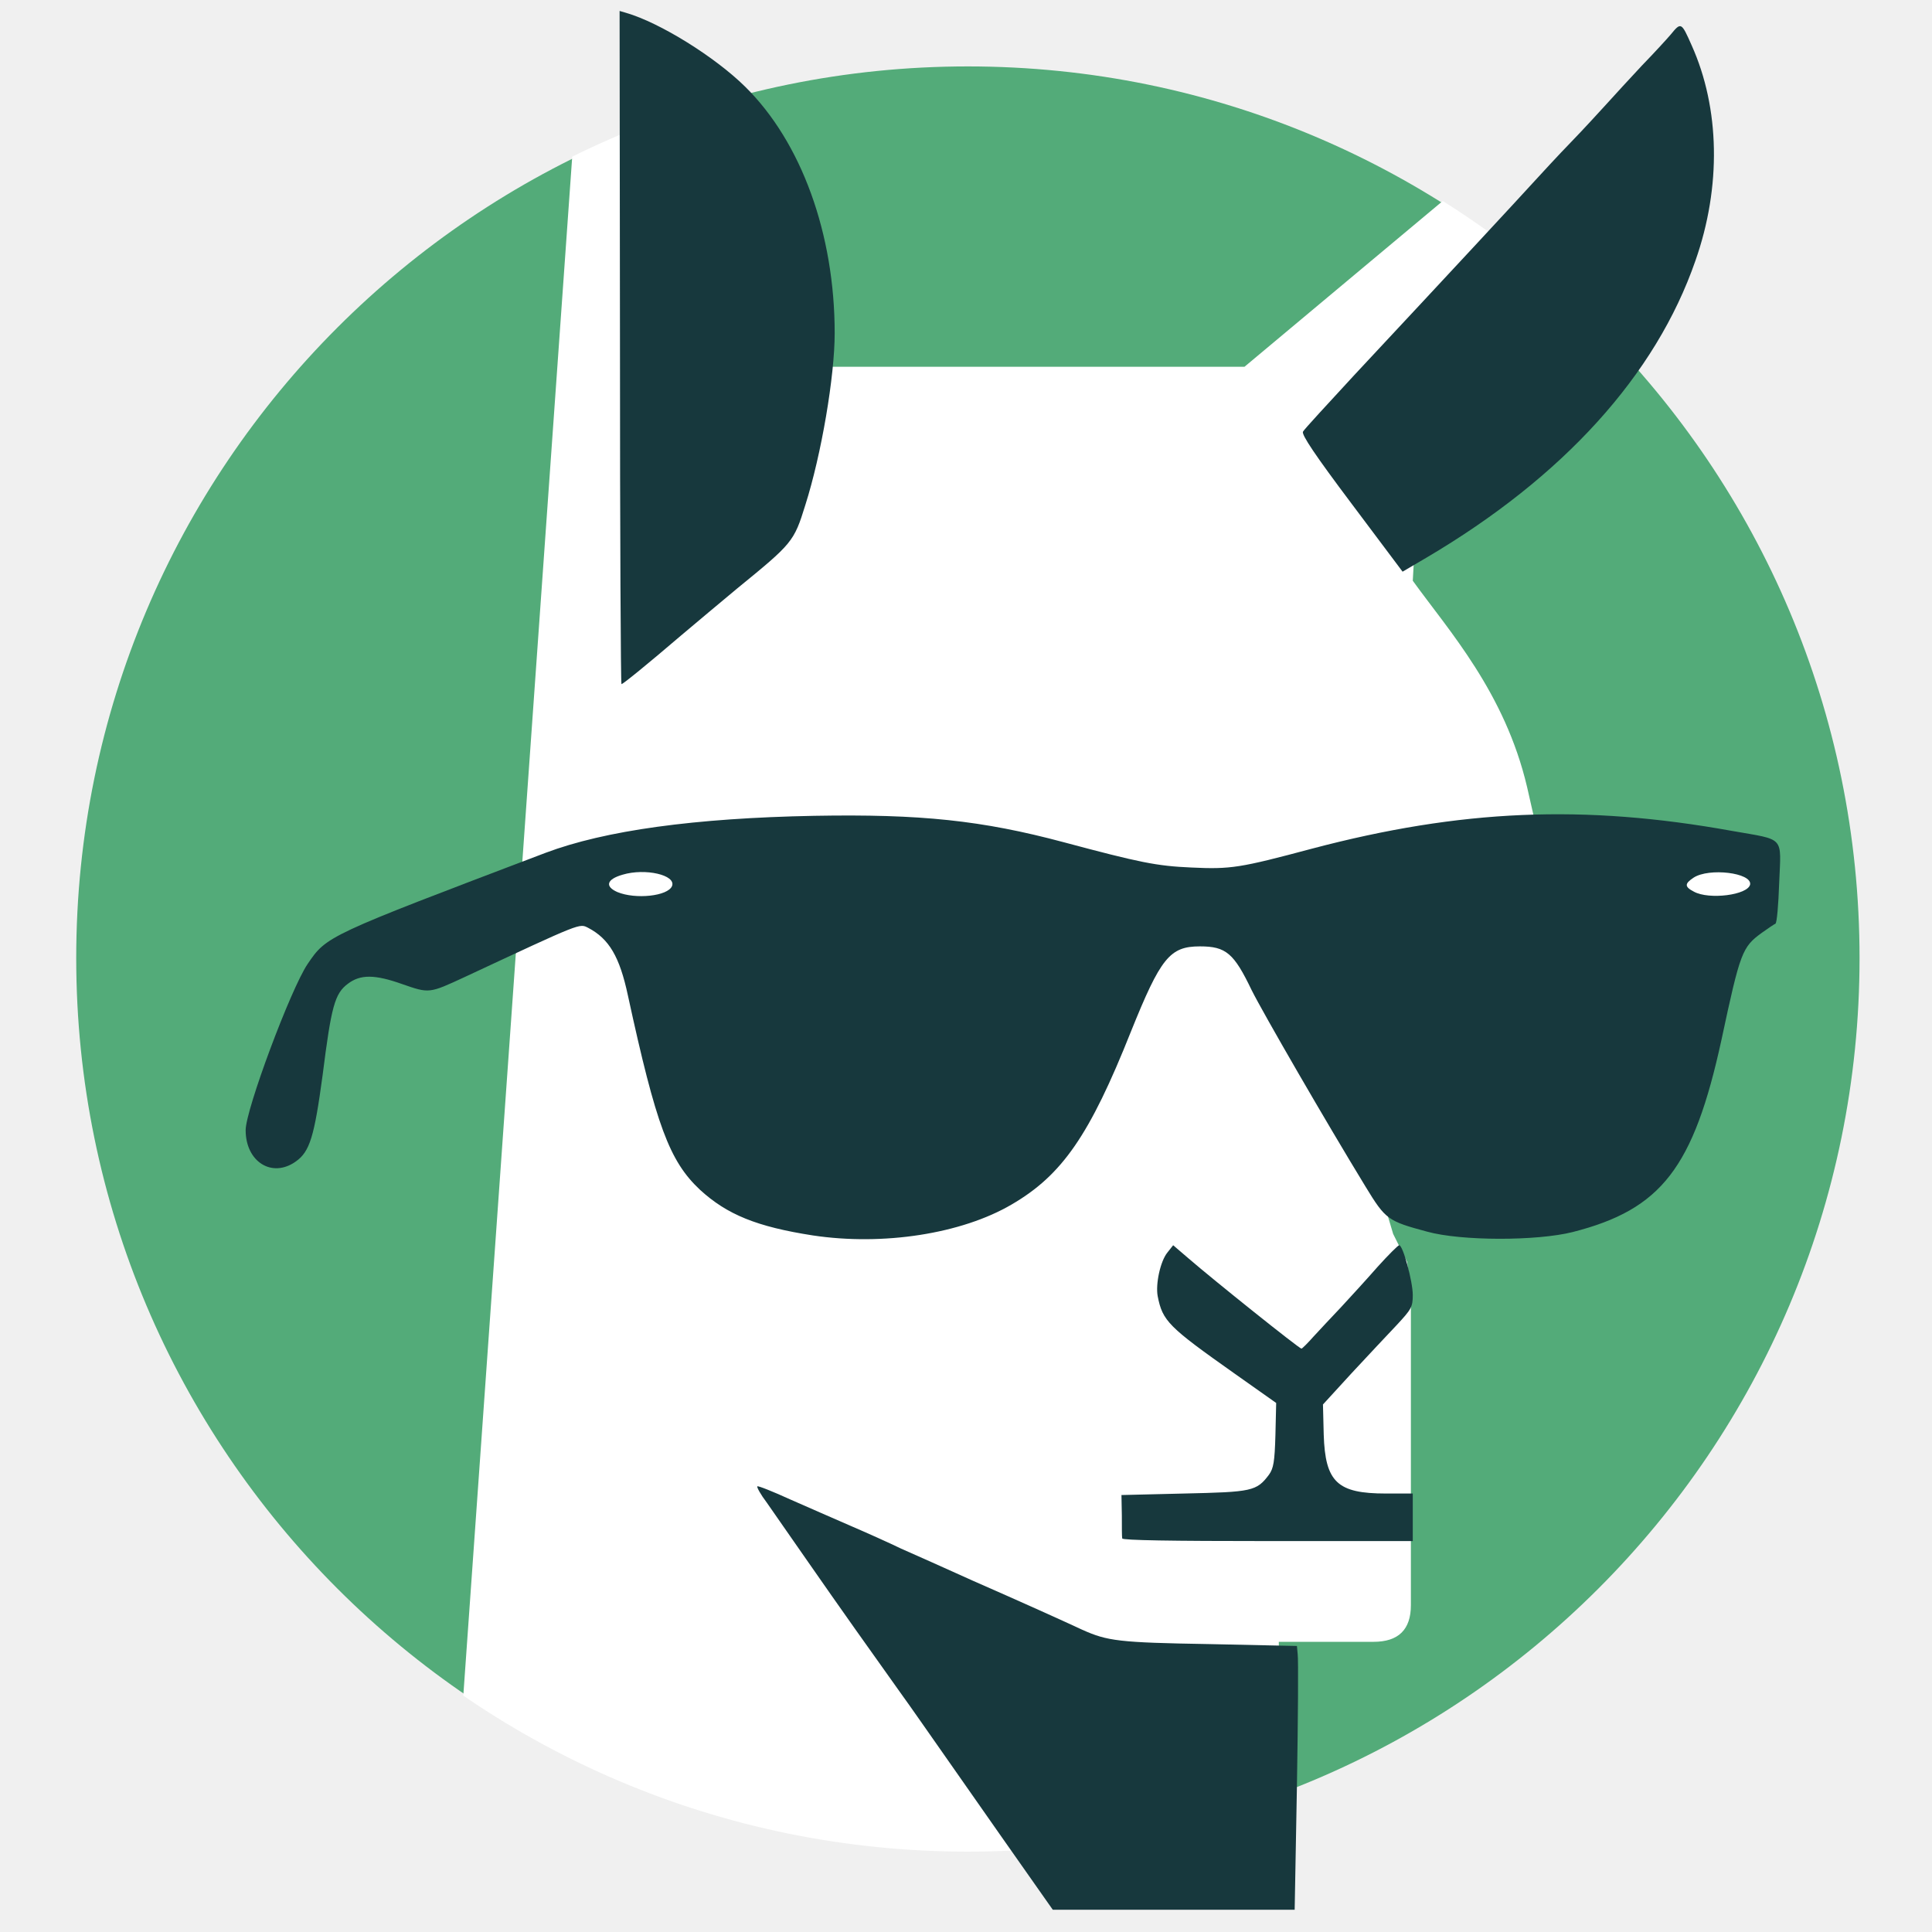
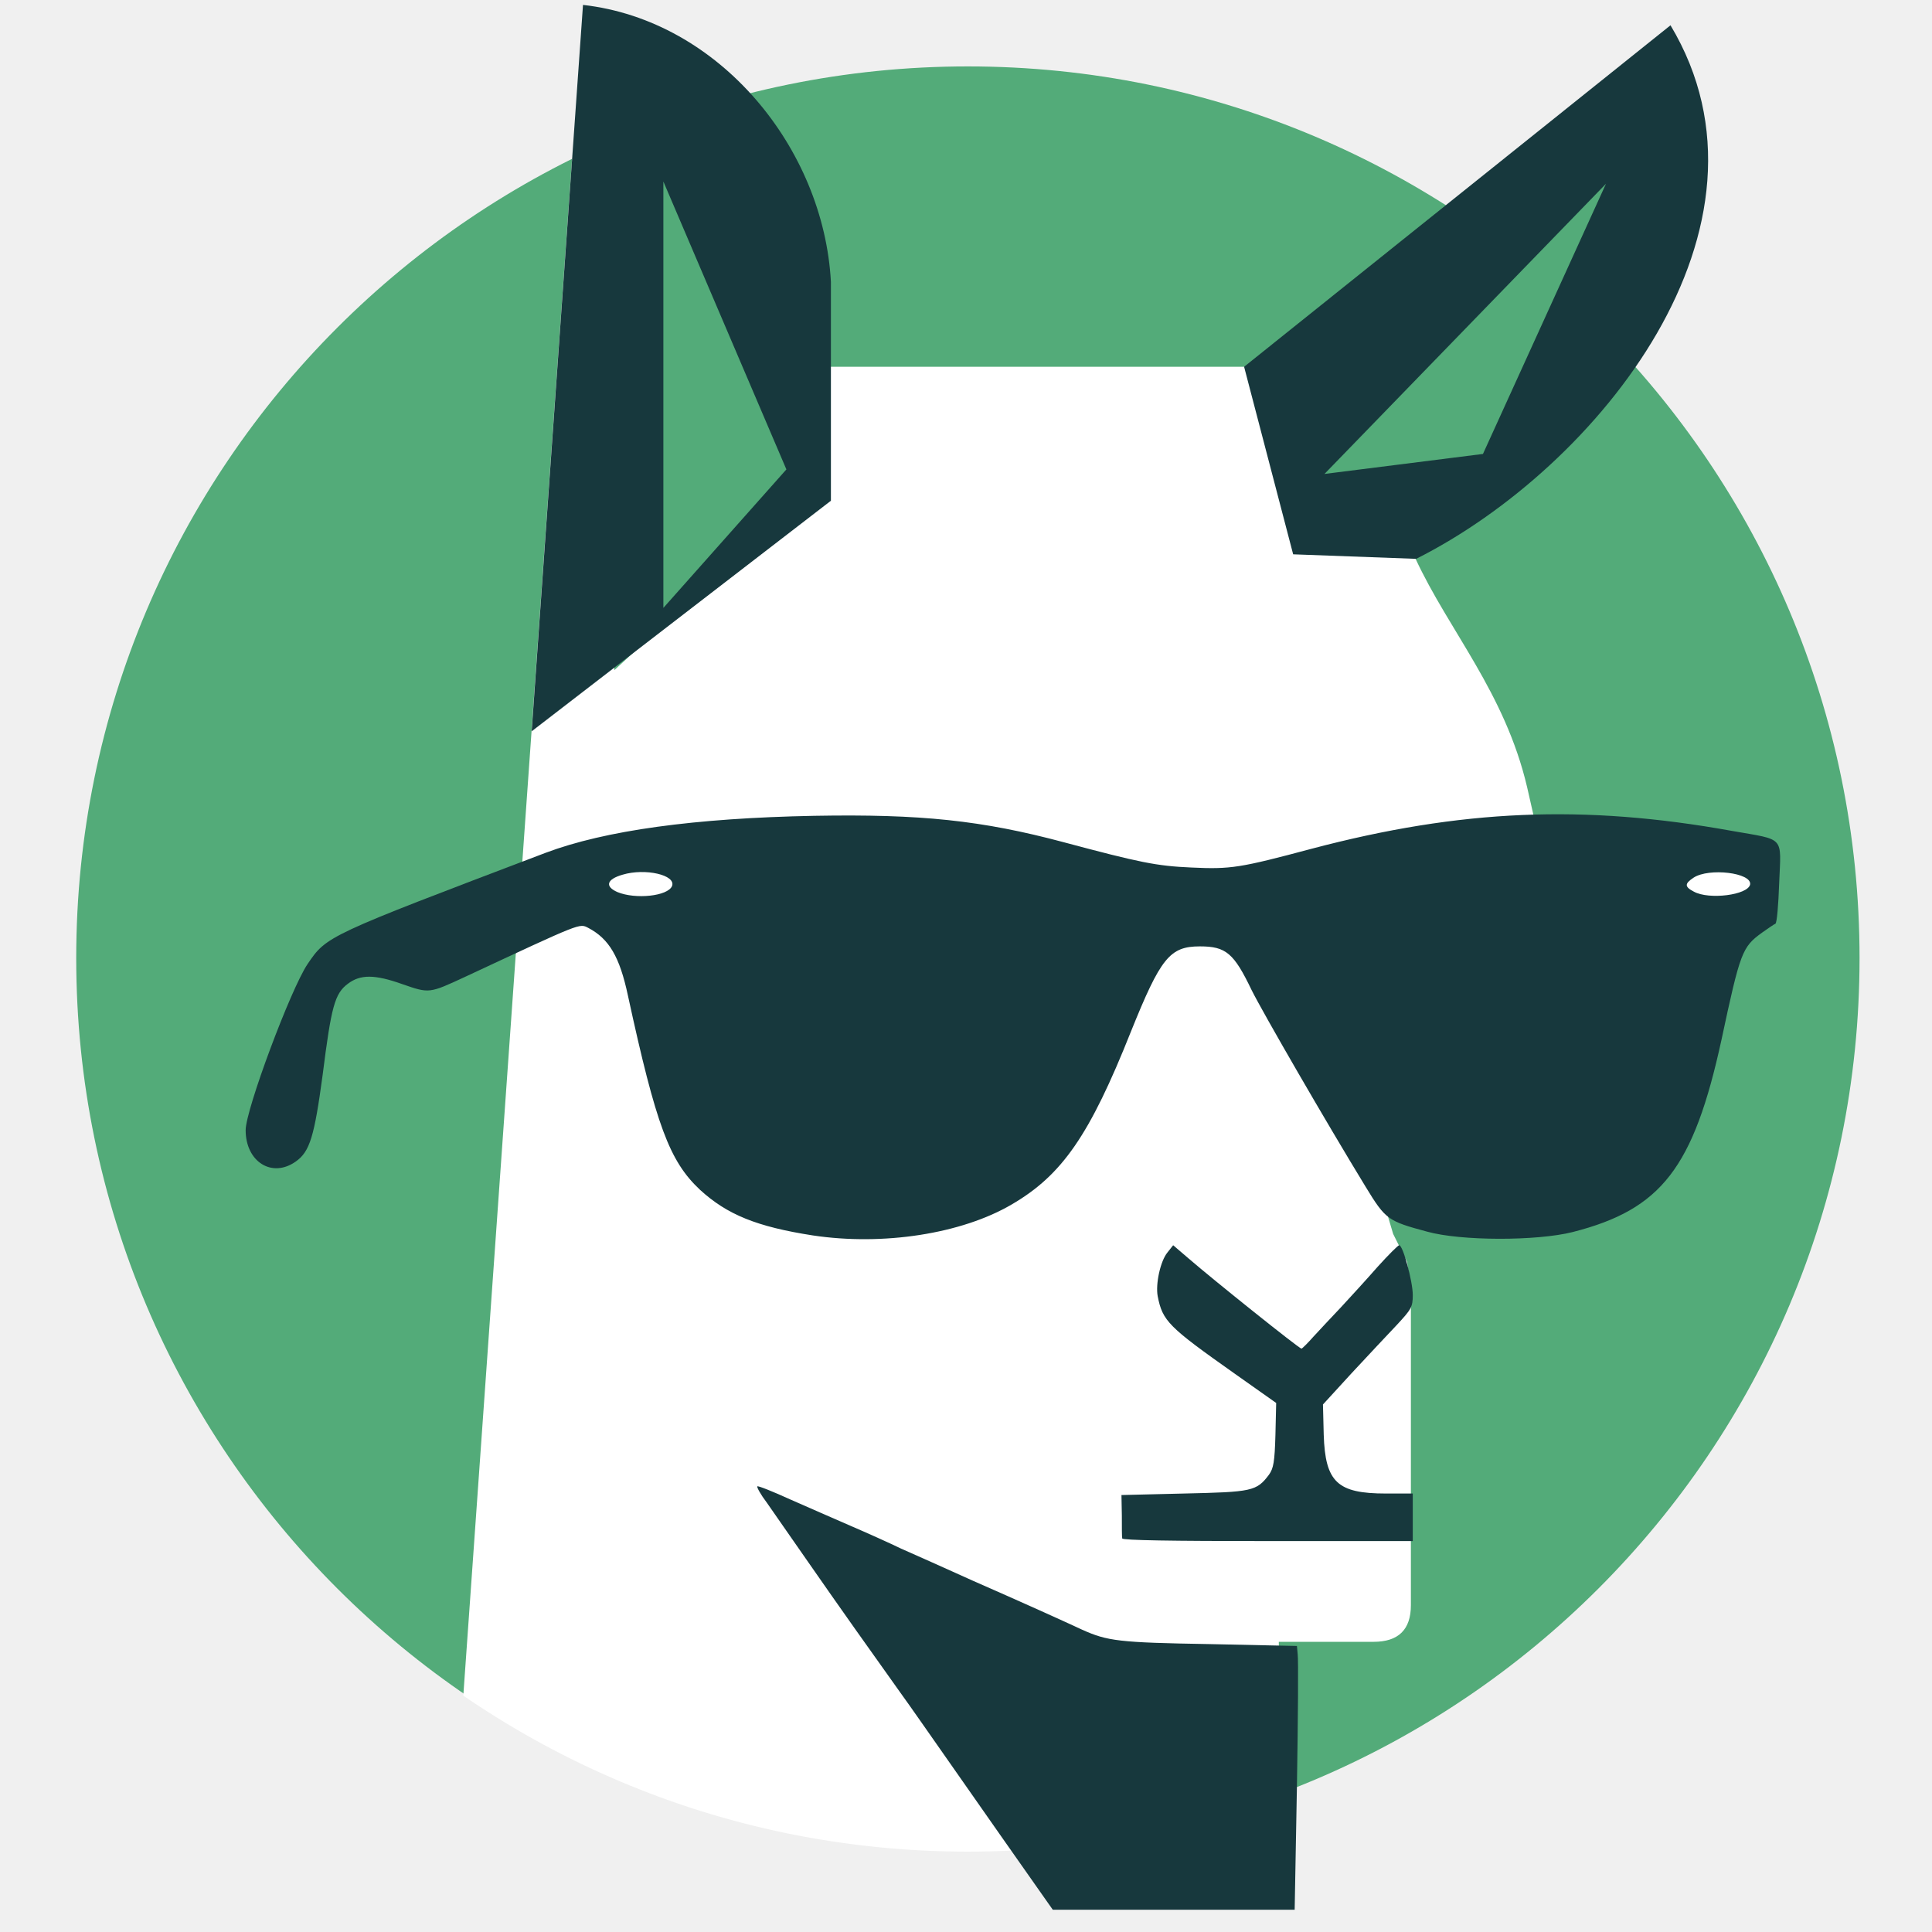
<svg xmlns="http://www.w3.org/2000/svg" viewBox="0 0 512 512">
-   <circle id="status" cx="256.5" cy="253.9" r="236.3" fill="#53ab79" />
+   <g class="status" fill="#53ab79">
+     <circle cx="256.5" cy="253.9" r="236.3" />
+     <path stroke="#53ab79" stroke-width="1" stroke-linejoin="round" d="M175.8 48.1L208.4 124.4L175.8 161.1ZM425.6 48.7L351.0 125.6L393.0 120.3Z" />
+   </g>
  <clipPath id="ndl-clip">
    <circle cx="256.5" cy="253.9" r="236.8" />
  </clipPath>
-   <path fill="#fff" clip-path="url(#ndl-clip)" d="M155.0 -5.9L172.4 12.6L183.5 97.2L329.8 97.2L453.1 -5.9L435.1 31.1L375.9 127.3L374.4 153.9C384.0 167.2 398.8 183.5 404.7 208.6L408.4 224.9L367.0 319.6L369.2 327.0L372.9 334.4L373.9 341.8L373.9 425.4Q373.9 435.1 364.0 435.1L338.9 435.1L338.9 526.8L117.3 526.8Z" />
-   <path fill="#17383d" d="M277.8 504.4C272.3 496.6 258.4 476.8 251.5 466.9C246.8 460.2 241.1 452.0 238.7 448.7C230.7 437.5 222.4 425.8 214.2 414.0C209.7 407.5 204.7 400.4 203.2 398.2C201.6 396.1 200.5 394.1 200.7 393.9C200.9 393.7 204.9 395.3 209.5 397.4C214.1 399.4 221.3 402.6 225.5 404.4C229.7 406.2 235.7 408.9 238.8 410.4C242.0 411.8 250.5 415.6 257.8 418.9C270.8 424.6 282.1 429.7 286.8 431.9C293.5 434.9 296.5 435.3 320.4 435.7L343.7 436.2 343.9 438.4C344.1 439.6 344.0 455.3 343.7 473.3L343.1 506.1 311.1 506.1L279.0 506.1 277.8 504.4ZM297.4 407.7C297.3 407.3 297.3 404.5 297.3 401.6L297.2 396.2 313.8 395.8C331.8 395.4 333.0 395.2 336.3 390.8C337.5 389.1 337.8 387.4 338.0 380.3L338.2 371.8 327.3 364.1C309.6 351.6 308.1 350.1 306.8 343.5C306.2 340.3 307.5 334.2 309.4 331.9L310.9 330.0 315.1 333.6C321.7 339.3 344.3 357.4 344.9 357.4C345.1 357.4 346.6 355.9 348.1 354.2C349.7 352.5 353.0 348.9 355.5 346.3C358.0 343.6 362.3 338.9 365.1 335.7C367.9 332.6 370.5 330.0 370.8 330.0C371.8 330.0 374.4 339.6 374.4 343.2C374.4 346.4 374.0 347.0 370.1 351.2C367.8 353.6 362.4 359.4 358.2 363.9L350.6 372.2 350.8 380.2C351.2 392.8 354.4 395.8 367.3 395.8L374.4 395.8 374.4 402.1L374.4 408.4 335.9 408.4C310.8 408.4 297.4 408.2 297.4 407.7ZM215.4 327.4C200.6 325.1 192.7 321.9 185.5 315.3C177.4 307.7 173.9 298.3 166.4 263.8C164.2 253.5 161.4 248.8 155.9 245.9C153.5 244.7 154.5 244.3 123.2 258.9C113.7 263.3 113.8 263.3 106.6 260.8C99.3 258.2 95.5 258.2 92.2 260.7C88.7 263.3 87.8 266.7 85.5 284.9C83.3 301.2 82.1 305.2 78.4 307.8C72.1 312.3 65.1 307.9 65.1 299.5C65.1 294.1 77.0 262.2 81.5 255.5C86.6 248.0 86.4 248.1 144.6 226.0C160.3 220.1 184.0 216.8 215.8 216.2C244.0 215.7 260.2 217.4 281.9 223.2C302.1 228.6 306.5 229.5 315.7 229.9C326.2 230.4 328.6 230.0 347.7 224.9C387.1 214.5 419.7 213.1 459.0 220.2C473.2 222.7 472.0 221.4 471.5 234.0C471.3 239.8 470.9 244.6 470.5 244.8C470.2 244.9 468.6 246.0 466.9 247.2C461.7 251.0 461.2 252.2 456.2 275.6C448.8 309.5 440.3 320.5 416.8 326.5C407.3 328.9 387.2 328.9 378.2 326.4C367.8 323.6 367.2 323.2 361.9 314.5C351.4 297.3 334.8 268.6 331.7 262.4C327.0 252.6 324.9 250.8 318.0 250.8C310.0 250.8 307.6 253.8 299.7 273.4C288.8 300.8 281.5 311.4 268.1 319.2C254.8 327.0 234.0 330.2 215.4 327.4ZM164.3 92.1L164.2 2.9 165.9 3.4C174.9 6.0 189.5 15.1 197.5 23.0C212.4 37.7 221.2 62.0 221.2 88.3C221.2 99.7 217.7 120.4 213.4 133.9C210.4 143.6 210.0 144.0 195.3 156.0C191.1 159.5 184.4 165.1 180.5 168.4C171.5 176.1 165.1 181.3 164.7 181.3C164.5 181.3 164.3 141.1 164.3 92.1ZM358.2 133.5C348.5 120.6 344.9 115.2 345.3 114.4C345.6 113.8 351.8 107.1 358.9 99.4C385.7 70.7 402.2 52.9 406.2 48.5C408.4 46.1 412.9 41.2 416.3 37.7C419.6 34.3 423.9 29.6 425.9 27.4C427.9 25.2 432.0 20.7 435.1 17.4C438.3 14.1 441.7 10.4 442.8 9.1C445.5 5.8 445.6 5.9 448.3 12.0C455.8 28.7 456.2 49.5 449.3 69.1C438.8 99.4 414.3 126.4 378.0 147.8L371.7 151.5 358.2 133.5Z" />
+   <path fill="#fff" clip-path="url(#ndl-clip)" d="M155.0 -5.9L162.8 -5.9L162.8 177.6L216.6 128.0L216.6 97.2L330.0 97.2L346.3 134.7L381.8 134.7L375.1 148.0C384.0 167.2 398.8 183.5 404.7 208.6L408.4 224.9L367.0 319.6L369.2 327.0L372.9 334.4L373.9 341.8L373.9 425.4Q373.9 435.1 364.0 435.1L338.9 435.1L338.9 526.8L117.3 526.8Z" />
+   <path fill="#17383d" fill-rule="evenodd" d="M277.8 504.4C272.3 496.6 258.4 476.8 251.5 466.9C246.8 460.2 241.1 452.0 238.7 448.7C230.7 437.5 222.4 425.8 214.2 414.0C209.7 407.5 204.7 400.4 203.2 398.2C201.6 396.1 200.5 394.1 200.7 393.9C200.9 393.7 204.9 395.3 209.5 397.4C214.1 399.4 221.3 402.6 225.5 404.4C229.7 406.2 235.7 408.9 238.8 410.4C242.0 411.8 250.5 415.6 257.8 418.9C270.8 424.6 282.1 429.7 286.8 431.9C293.5 434.9 296.5 435.3 320.4 435.7L343.7 436.2 343.9 438.4C344.1 439.6 344.0 455.3 343.7 473.3L343.1 506.1 311.1 506.1L279.0 506.1 277.8 504.4ZM297.4 407.7C297.3 407.3 297.3 404.5 297.3 401.6L297.2 396.2 313.8 395.8C331.8 395.4 333.0 395.2 336.3 390.8C337.5 389.1 337.8 387.4 338.0 380.3L338.2 371.8 327.3 364.1C309.6 351.6 308.1 350.1 306.8 343.5C306.2 340.3 307.5 334.2 309.4 331.9L310.9 330.0 315.1 333.6C321.7 339.3 344.3 357.4 344.9 357.4C345.1 357.4 346.6 355.9 348.1 354.2C349.7 352.5 353.0 348.9 355.5 346.3C358.0 343.6 362.3 338.9 365.1 335.7C367.9 332.6 370.5 330.0 370.8 330.0C371.8 330.0 374.4 339.6 374.4 343.2C374.4 346.4 374.0 347.0 370.1 351.2C367.8 353.6 362.4 359.4 358.2 363.9L350.6 372.2 350.8 380.2C351.2 392.8 354.4 395.8 367.3 395.8L374.4 395.8 374.4 402.1L374.4 408.4 335.9 408.4C310.8 408.4 297.4 408.2 297.4 407.7ZM215.4 327.4C200.6 325.1 192.7 321.9 185.5 315.3C177.4 307.7 173.9 298.3 166.4 263.8C164.2 253.5 161.4 248.8 155.9 245.9C153.5 244.7 154.5 244.3 123.2 258.9C113.7 263.3 113.8 263.3 106.6 260.8C99.3 258.2 95.5 258.2 92.2 260.7C88.7 263.3 87.8 266.7 85.5 284.9C83.3 301.2 82.1 305.2 78.4 307.8C72.1 312.3 65.1 307.9 65.1 299.5C65.1 294.1 77.0 262.2 81.5 255.5C86.6 248.0 86.4 248.1 144.6 226.0C160.3 220.1 184.0 216.8 215.8 216.2C244.0 215.7 260.2 217.4 281.9 223.2C302.1 228.6 306.5 229.5 315.7 229.9C326.2 230.4 328.6 230.0 347.7 224.9C387.1 214.5 419.7 213.1 459.0 220.2C473.2 222.7 472.0 221.4 471.5 234.0C471.3 239.8 470.9 244.6 470.5 244.8C470.2 244.9 468.6 246.0 466.9 247.2C461.7 251.0 461.2 252.2 456.2 275.6C448.8 309.5 440.3 320.5 416.8 326.5C407.3 328.9 387.2 328.9 378.2 326.4C367.8 323.6 367.2 323.2 361.9 314.5C351.4 297.3 334.8 268.6 331.7 262.4C327.0 252.6 324.9 250.8 318.0 250.8C310.0 250.8 307.6 253.8 299.7 273.4C288.8 300.8 281.5 311.4 268.1 319.2C254.8 327.0 234.0 330.2 215.4 327.4ZM154.5 1.3C190.8 5.4 218.3 39.4 220.2 74.7L220.2 132.7L140.9 193.8ZM175.8 48.1L208.4 124.4L175.8 161.1ZM329.7 97.2L442.7 6.7C474.7 60.1 423.6 123.8 375.3 148.1L342.7 146.9ZM425.6 48.7L351.0 125.6L393.0 120.3Z" />
  <path fill="#fff" d="M163.6 236.4C160.2 234.9 160.8 233.0 165.0 231.8C171.0 230.0 179.2 231.9 178.1 234.8C177.0 237.5 168.4 238.4 163.6 236.4ZM448.9 236.3C446.4 235.0 446.4 234.2 448.8 232.6C452.9 229.9 464.3 231.3 463.8 234.4C463.2 237.2 452.9 238.5 448.9 236.3Z" />
</svg>
